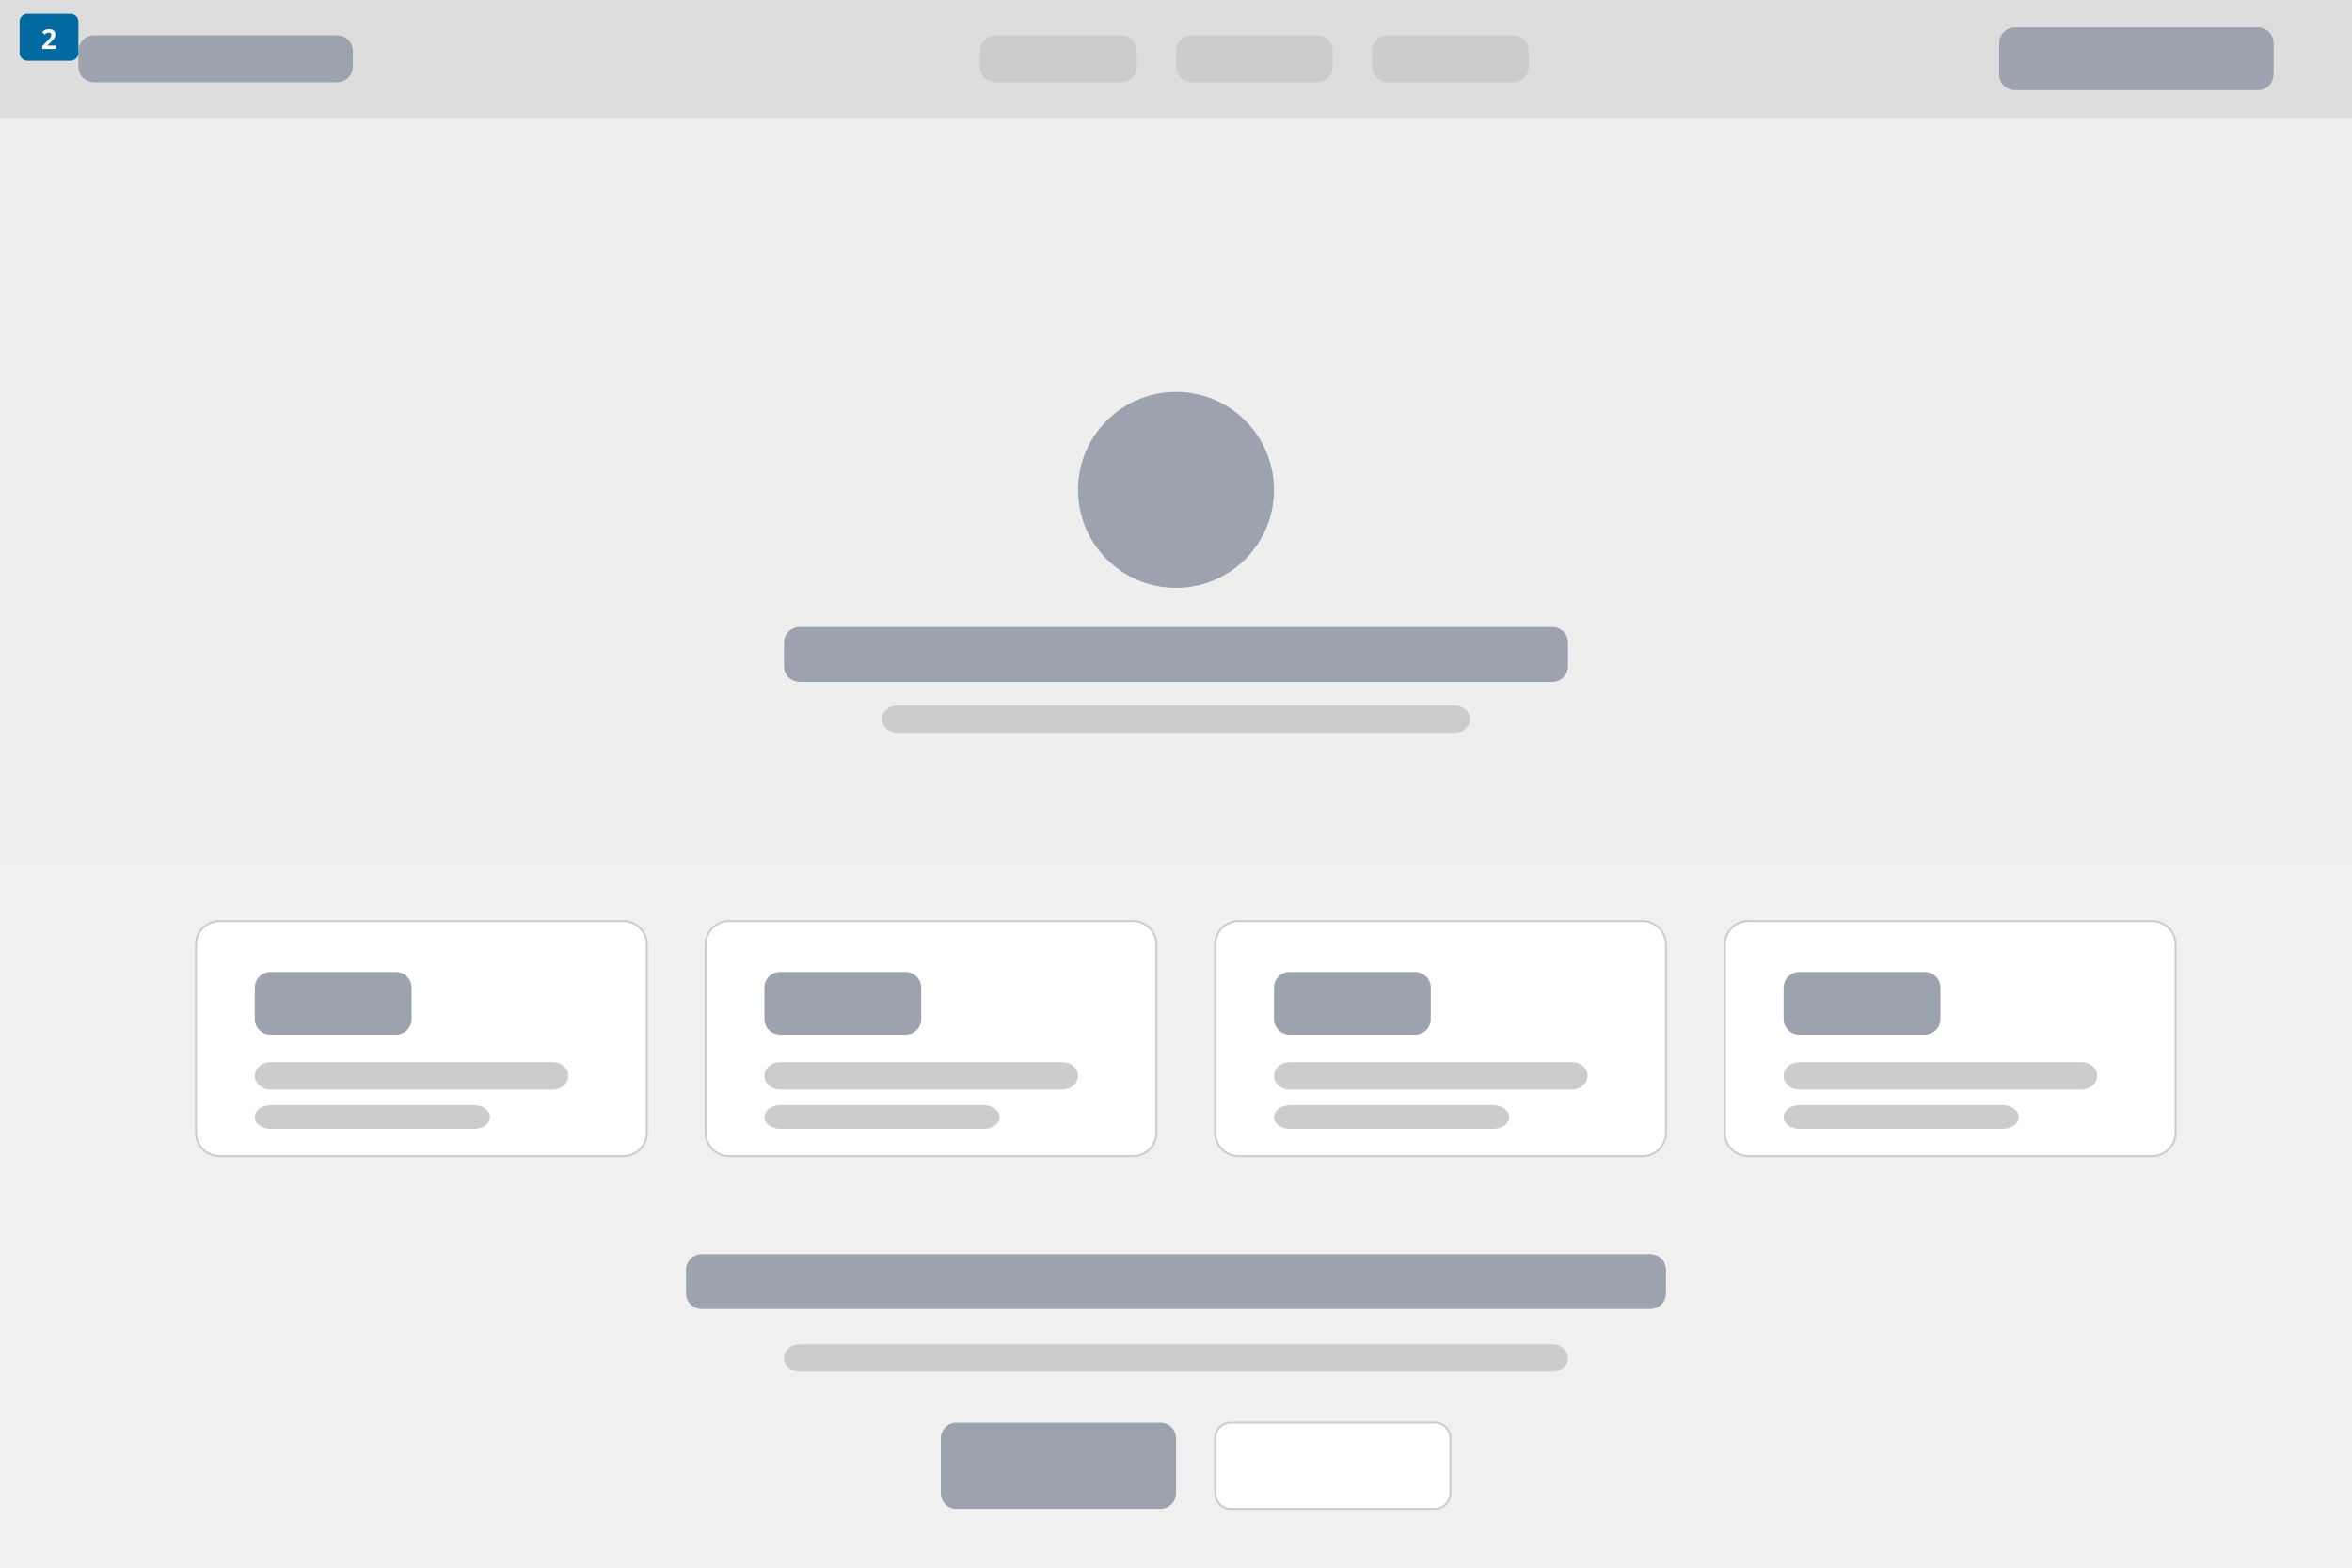
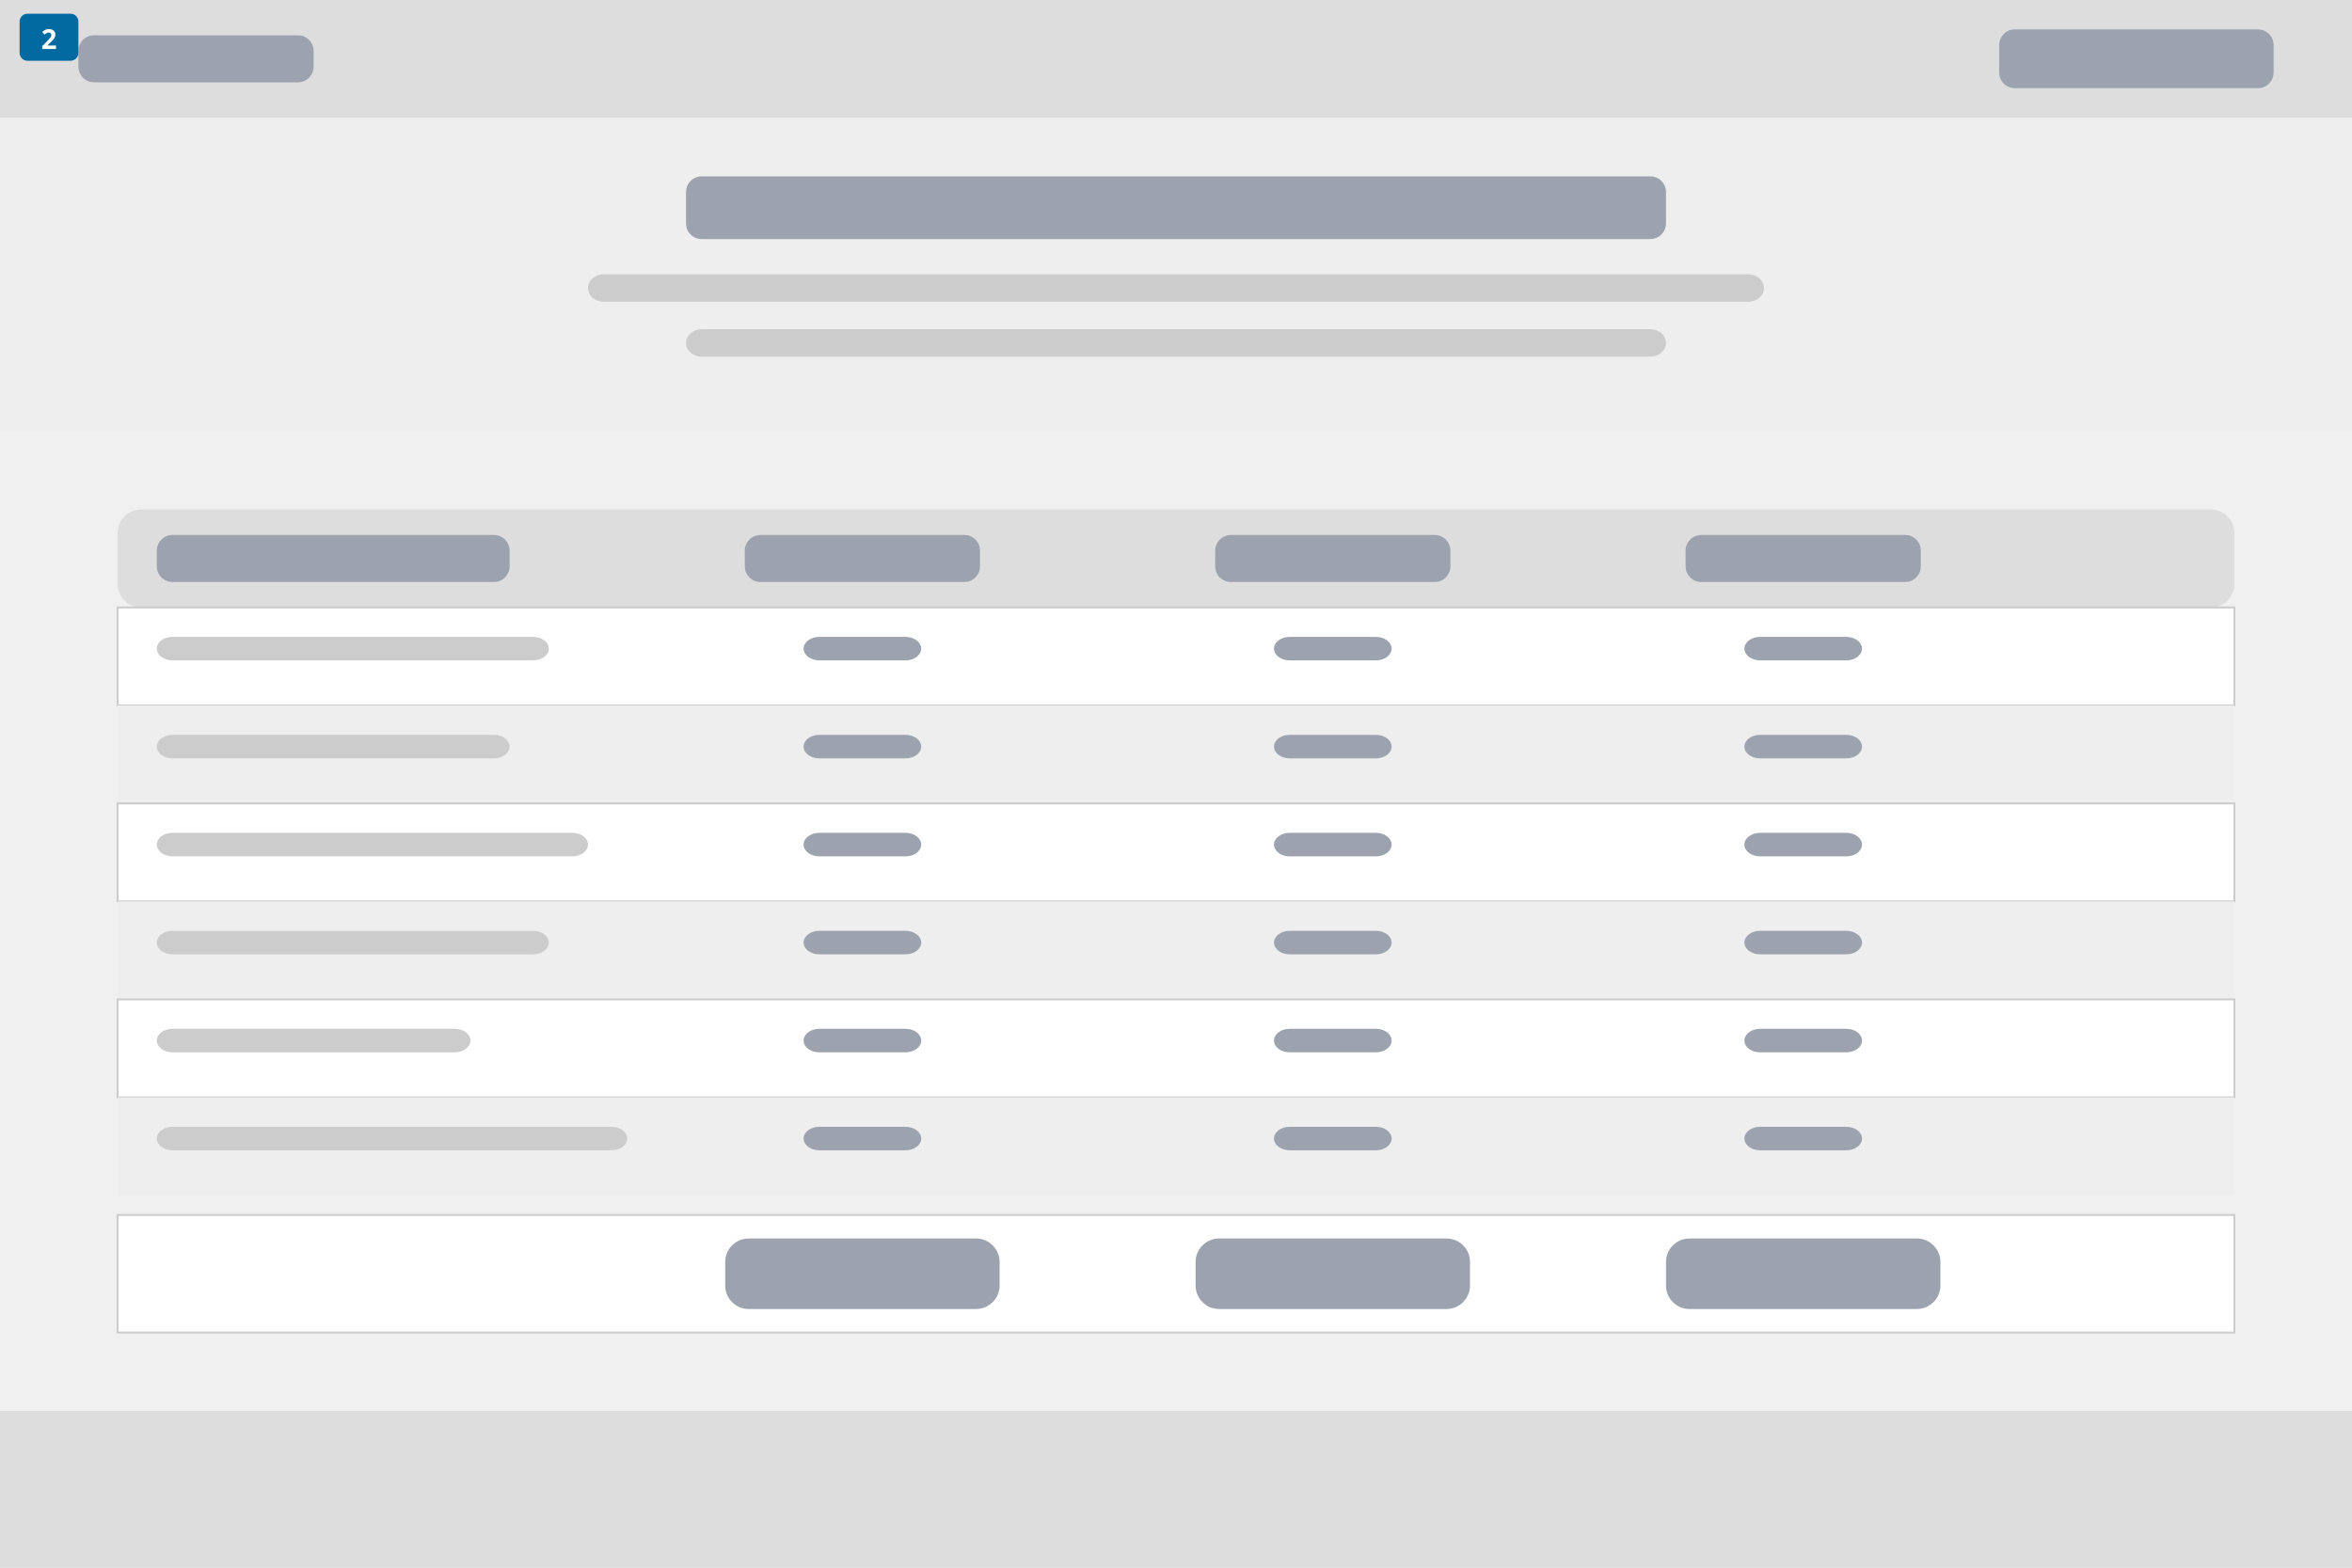
<svg xmlns="http://www.w3.org/2000/svg" width="1200" height="800" viewBox="0 0 1200 800" fill="none">
  <rect x="0" y="0" width="1200" height="60" fill="#DDDDDD" />
-   <rect x="40" y="18" width="140" height="24" rx="8" fill="#9CA3AF" />
-   <rect x="500" y="18" width="80" height="24" rx="8" fill="#CCCCCC" />
-   <rect x="600" y="18" width="80" height="24" rx="8" fill="#CCCCCC" />
-   <rect x="700" y="18" width="80" height="24" rx="8" fill="#CCCCCC" />
-   <rect x="1020" y="14" width="140" height="32" rx="8" fill="#9CA3AF" />
-   <rect x="0" y="60" width="1200" height="380" fill="#EEEEEE" />
-   <circle cx="600" cy="250" r="50" fill="#9CA3AF" />
-   <rect x="400" y="320" width="400" height="28" rx="8" fill="#9CA3AF" />
-   <rect x="450" y="360" width="300" height="14" rx="8" fill="#CCCCCC" />
-   <rect x="100" y="470" width="230" height="120" rx="12" fill="white" stroke="#CCCCCC" />
-   <rect x="130" y="496" width="80" height="32" rx="8" fill="#9CA3AF" />
-   <rect x="130" y="542" width="160" height="14" rx="8" fill="#CCCCCC" />
-   <rect x="130" y="564" width="120" height="12" rx="8" fill="#CCCCCC" />
-   <rect x="360" y="470" width="230" height="120" rx="12" fill="white" stroke="#CCCCCC" />
-   <rect x="390" y="496" width="80" height="32" rx="8" fill="#9CA3AF" />
-   <rect x="390" y="542" width="160" height="14" rx="8" fill="#CCCCCC" />
-   <rect x="390" y="564" width="120" height="12" rx="8" fill="#CCCCCC" />
-   <rect x="620" y="470" width="230" height="120" rx="12" fill="white" stroke="#CCCCCC" />
-   <rect x="650" y="496" width="80" height="32" rx="8" fill="#9CA3AF" />
-   <rect x="650" y="542" width="160" height="14" rx="8" fill="#CCCCCC" />
-   <rect x="650" y="564" width="120" height="12" rx="8" fill="#CCCCCC" />
-   <rect x="880" y="470" width="230" height="120" rx="12" fill="white" stroke="#CCCCCC" />
-   <rect x="910" y="496" width="80" height="32" rx="8" fill="#9CA3AF" />
-   <rect x="910" y="542" width="160" height="14" rx="8" fill="#CCCCCC" />
-   <rect x="910" y="564" width="120" height="12" rx="8" fill="#CCCCCC" />
-   <rect x="350" y="640" width="500" height="28" rx="8" fill="#9CA3AF" />
-   <rect x="400" y="686" width="400" height="14" rx="8" fill="#CCCCCC" />
-   <rect x="480" y="726" width="120" height="44" rx="8" fill="#9CA3AF" />
-   <rect x="620" y="726" width="120" height="44" rx="8" fill="white" stroke="#CCCCCC" />
+   <rect x="40" y="18" width="120" height="24" rx="8" fill="#9CA3AF" />
+   <rect x="1020" y="15" width="140" height="30" rx="8" fill="#9CA3AF" />
+   <rect x="0" y="60" width="1200" height="160" fill="#EEEEEE" />
+   <rect x="350" y="90" width="500" height="32" rx="8" fill="#9CA3AF" />
+   <rect x="300" y="140" width="600" height="14" rx="8" fill="#CCCCCC" />
+   <rect x="350" y="168" width="500" height="14" rx="8" fill="#CCCCCC" />
+   <rect x="60" y="260" width="1080" height="50" rx="12" fill="#DDDDDD" />
+   <rect x="80" y="273" width="180" height="24" rx="8" fill="#9CA3AF" />
+   <rect x="380" y="273" width="120" height="24" rx="8" fill="#9CA3AF" />
+   <rect x="620" y="273" width="120" height="24" rx="8" fill="#9CA3AF" />
+   <rect x="860" y="273" width="120" height="24" rx="8" fill="#9CA3AF" />
+   <rect x="60" y="310" width="1080" height="50" rx="0" fill="white" stroke="#CCCCCC" />
+   <rect x="80" y="325" width="200" height="12" rx="8" fill="#CCCCCC" />
+   <rect x="410" y="325" width="60" height="12" rx="8" fill="#9CA3AF" />
+   <rect x="650" y="325" width="60" height="12" rx="8" fill="#9CA3AF" />
+   <rect x="890" y="325" width="60" height="12" rx="8" fill="#9CA3AF" />
+   <rect x="60" y="360" width="1080" height="50" rx="0" fill="#EEEEEE" />
+   <rect x="80" y="375" width="180" height="12" rx="8" fill="#CCCCCC" />
+   <rect x="410" y="375" width="60" height="12" rx="8" fill="#9CA3AF" />
+   <rect x="650" y="375" width="60" height="12" rx="8" fill="#9CA3AF" />
+   <rect x="890" y="375" width="60" height="12" rx="8" fill="#9CA3AF" />
+   <rect x="60" y="410" width="1080" height="50" rx="0" fill="white" stroke="#CCCCCC" />
+   <rect x="80" y="425" width="220" height="12" rx="8" fill="#CCCCCC" />
+   <rect x="410" y="425" width="60" height="12" rx="8" fill="#9CA3AF" />
+   <rect x="650" y="425" width="60" height="12" rx="8" fill="#9CA3AF" />
+   <rect x="890" y="425" width="60" height="12" rx="8" fill="#9CA3AF" />
+   <rect x="60" y="460" width="1080" height="50" rx="0" fill="#EEEEEE" />
+   <rect x="80" y="475" width="200" height="12" rx="8" fill="#CCCCCC" />
+   <rect x="410" y="475" width="60" height="12" rx="8" fill="#9CA3AF" />
+   <rect x="650" y="475" width="60" height="12" rx="8" fill="#9CA3AF" />
+   <rect x="890" y="475" width="60" height="12" rx="8" fill="#9CA3AF" />
+   <rect x="60" y="510" width="1080" height="50" rx="0" fill="white" stroke="#CCCCCC" />
+   <rect x="80" y="525" width="160" height="12" rx="8" fill="#CCCCCC" />
+   <rect x="410" y="525" width="60" height="12" rx="8" fill="#9CA3AF" />
+   <rect x="650" y="525" width="60" height="12" rx="8" fill="#9CA3AF" />
+   <rect x="890" y="525" width="60" height="12" rx="8" fill="#9CA3AF" />
+   <rect x="60" y="560" width="1080" height="50" rx="0" fill="#EEEEEE" />
+   <rect x="80" y="575" width="240" height="12" rx="8" fill="#CCCCCC" />
+   <rect x="410" y="575" width="60" height="12" rx="8" fill="#9CA3AF" />
+   <rect x="650" y="575" width="60" height="12" rx="8" fill="#9CA3AF" />
+   <rect x="890" y="575" width="60" height="12" rx="8" fill="#9CA3AF" />
+   <rect x="60" y="620" width="1080" height="60" rx="0" fill="white" stroke="#CCCCCC" />
+   <rect x="370" y="632" width="140" height="36" rx="12" fill="#9CA3AF" />
+   <rect x="610" y="632" width="140" height="36" rx="12" fill="#9CA3AF" />
+   <rect x="850" y="632" width="140" height="36" rx="12" fill="#9CA3AF" />
+   <rect x="0" y="720" width="1200" height="80" fill="#DDDDDD" />
  <g class="preview-label">
    <rect x="10" y="7" width="30" height="24" rx="4" fill="#0369A1" />
    <text x="25" y="25" text-anchor="middle" fill="white" font-size="14" font-weight="600" font-family="system-ui">2</text>
  </g>
</svg>
